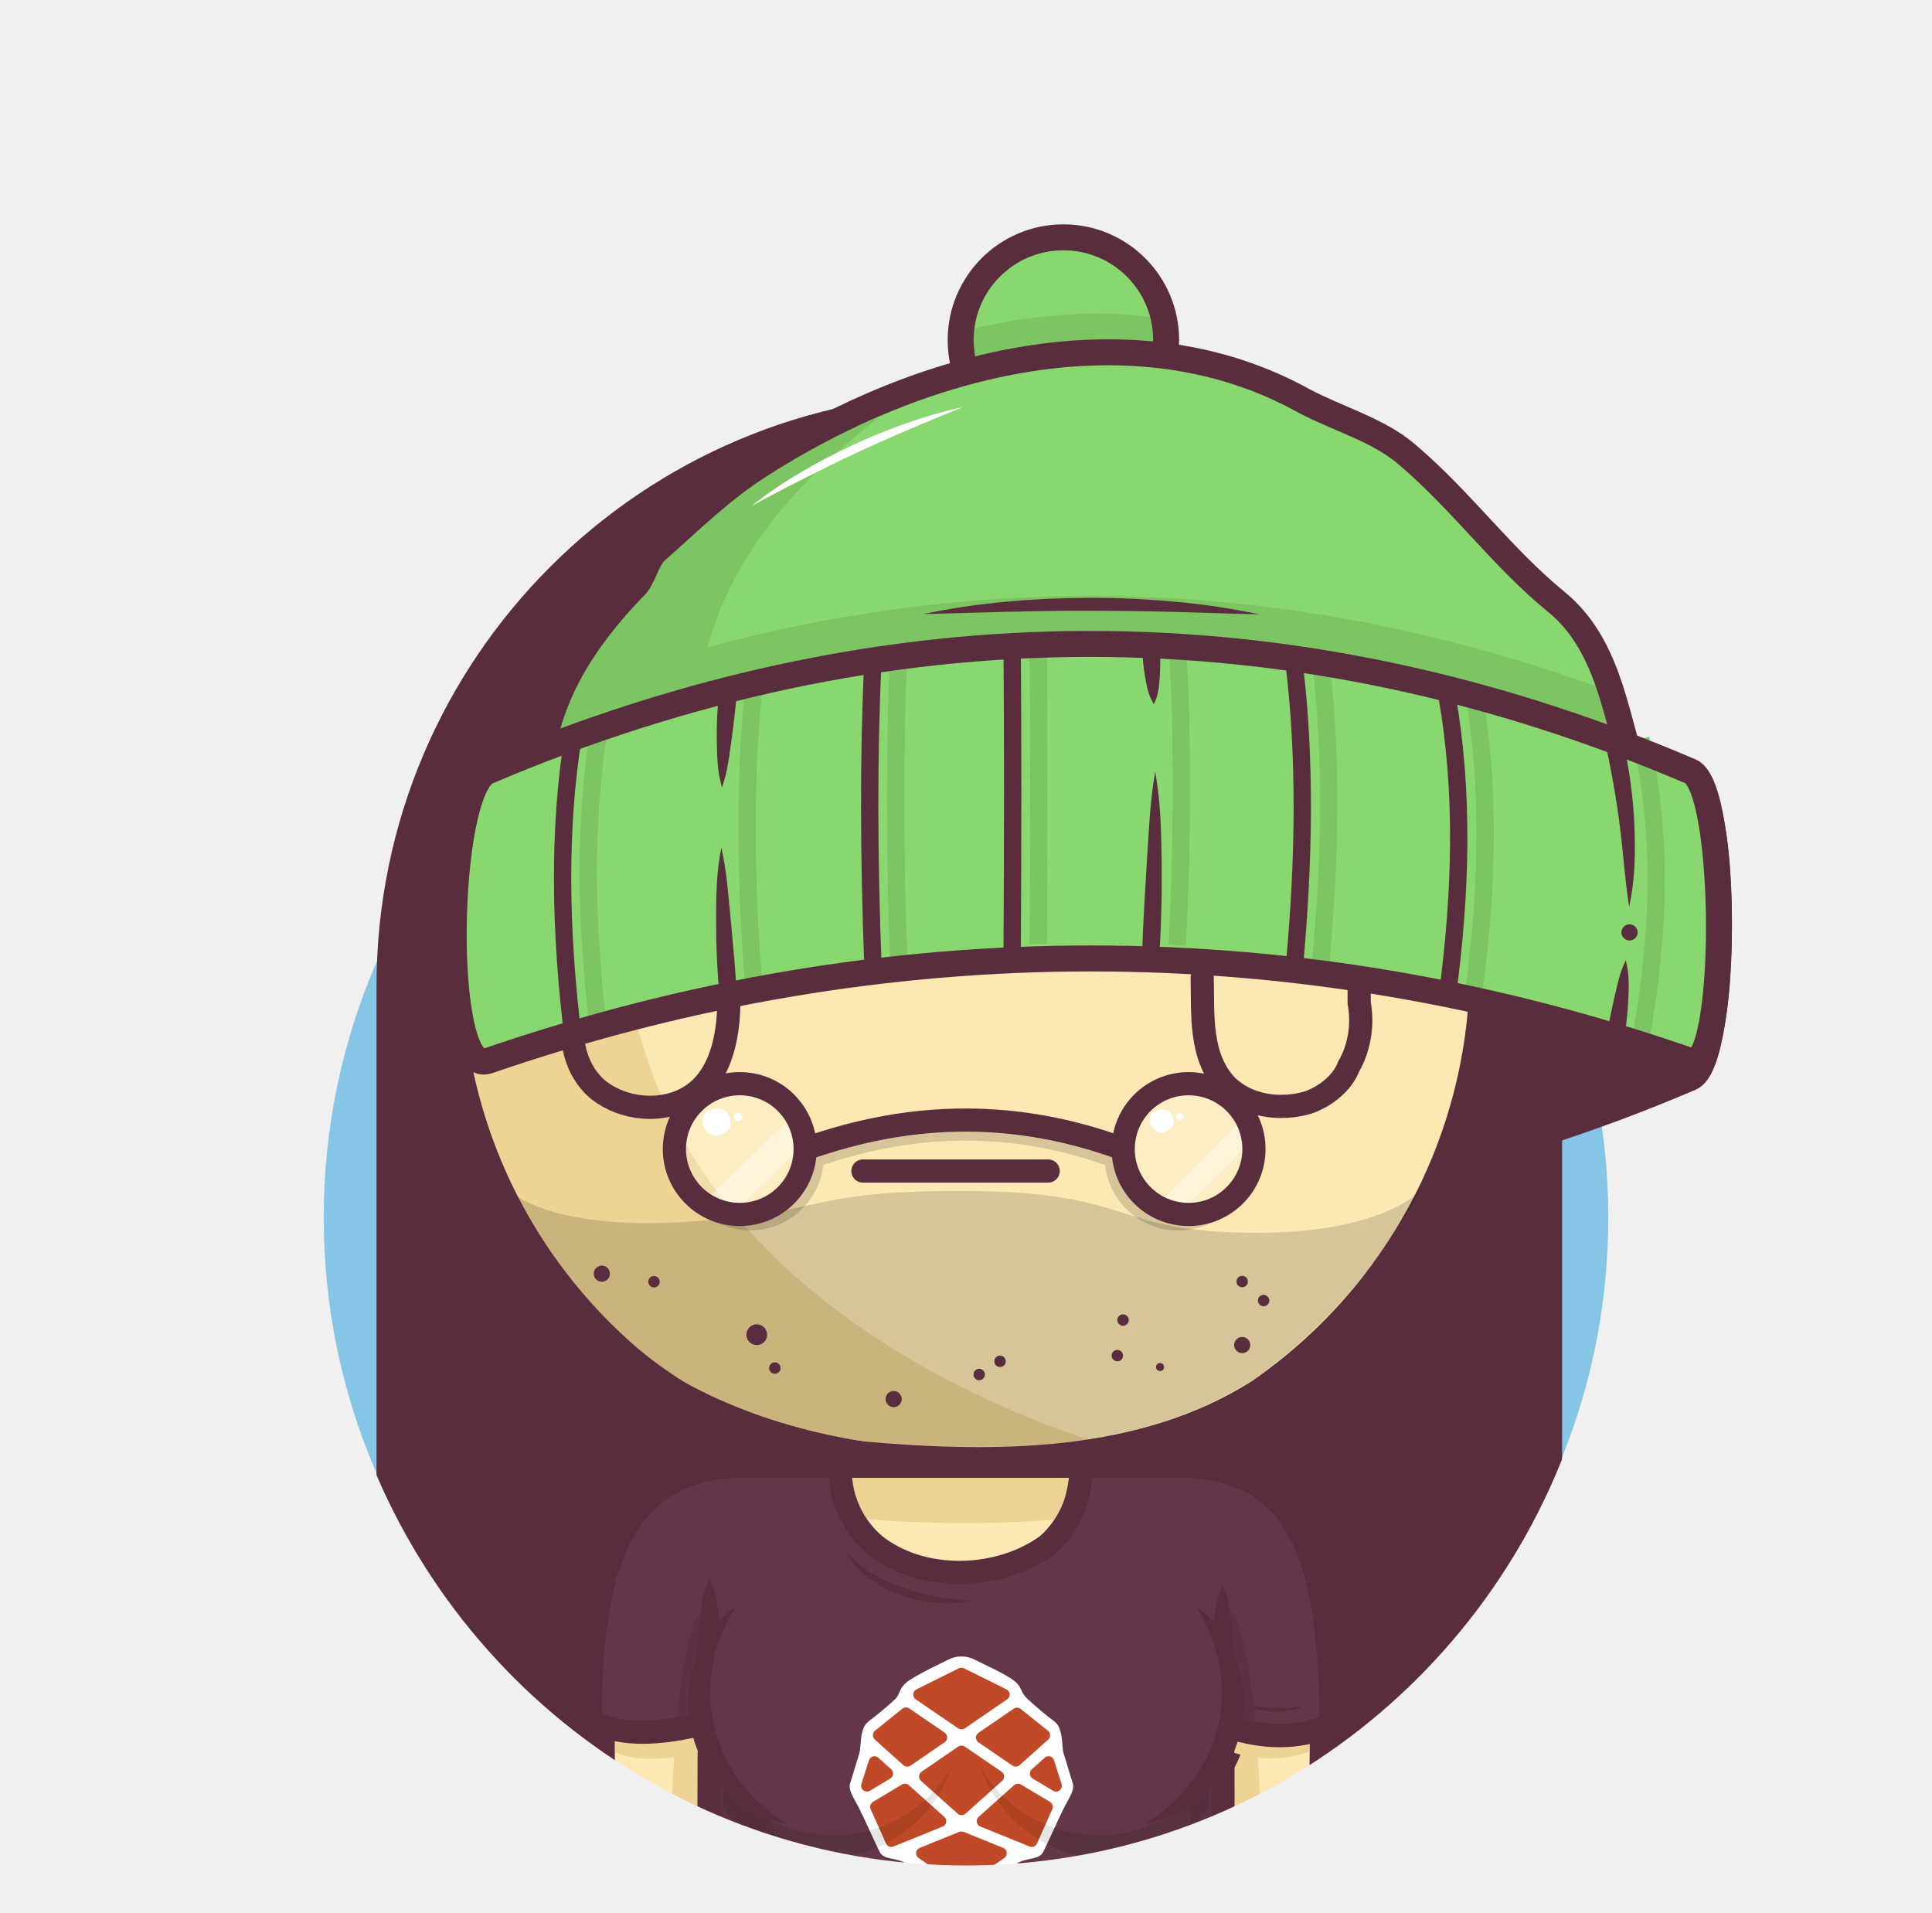
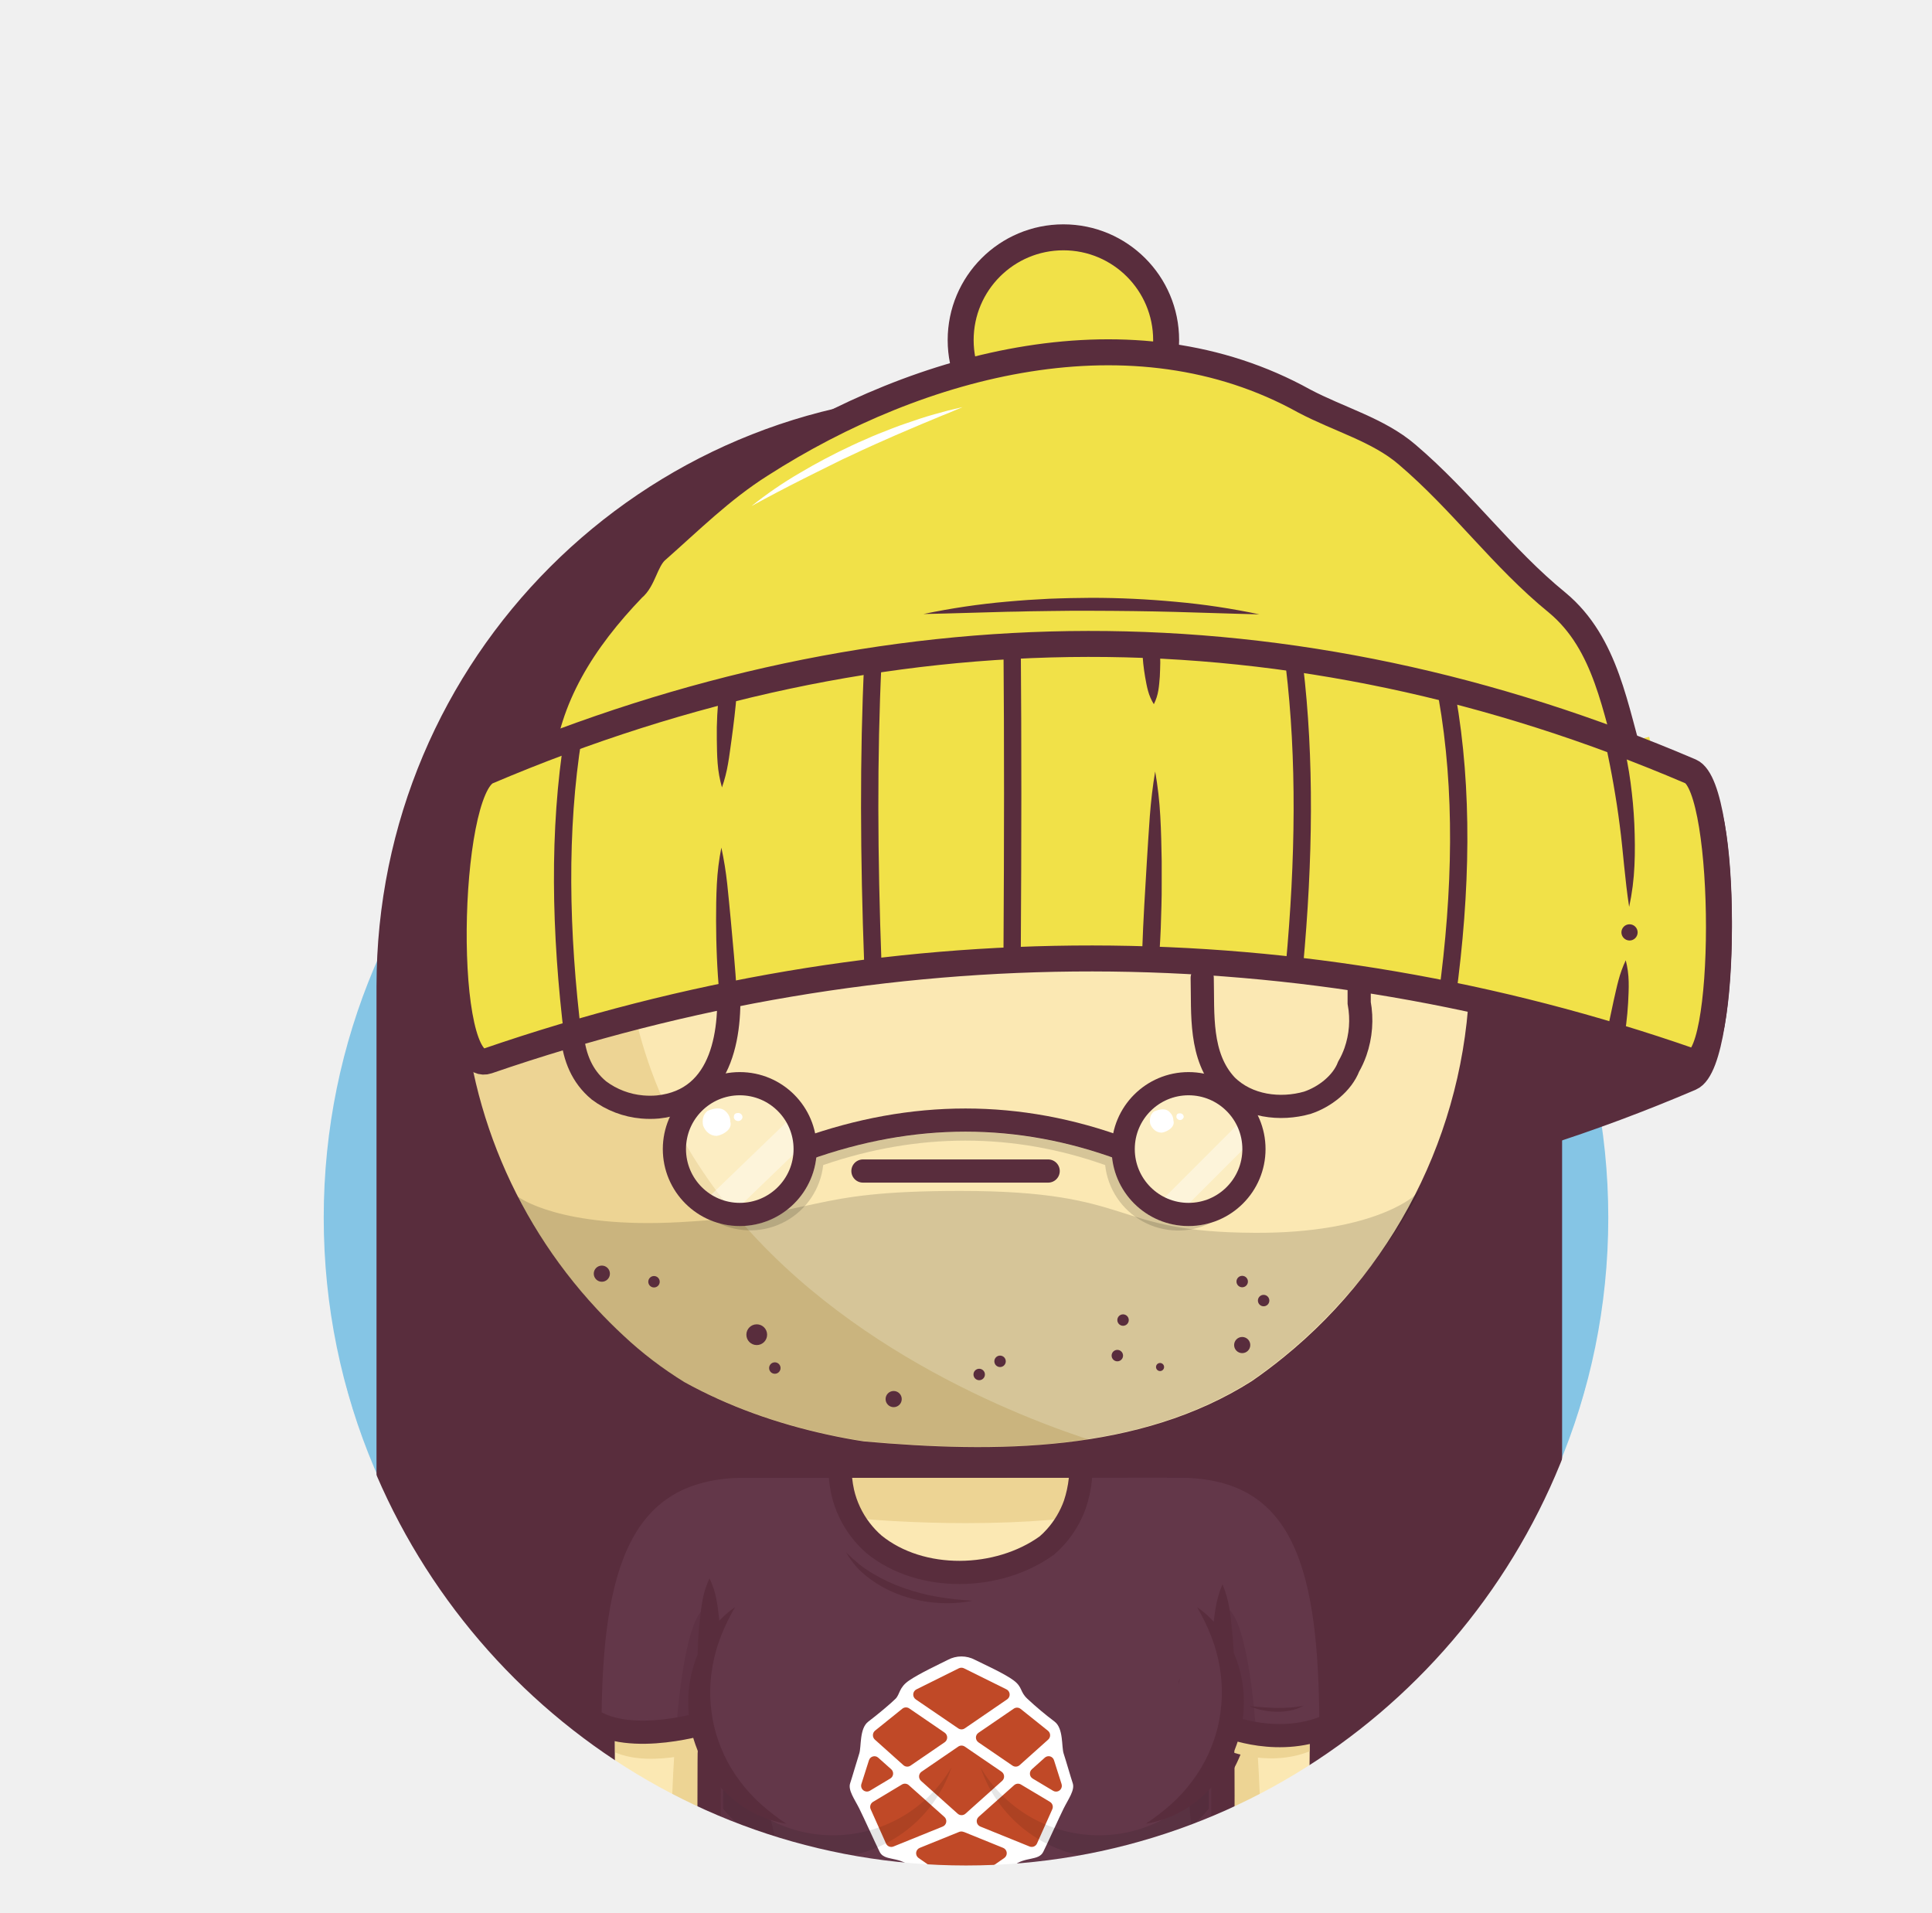
<svg xmlns="http://www.w3.org/2000/svg" viewBox="0 0 1000 990">
  <mask id="mask">
    <path d="M1000,0H0V718.31H179.2c38.38,142.38,167.45,247.1,320.8,247.1s282.42-104.72,320.8-247.1H1000Z" fill="white" />
  </mask>
  <g mask="url(#mask)">
    <circle cx="500" cy="630.16" r="332.442" fill="#85c5e5" />
    <g transform="scale(1.12)" style="transform-origin: center center;">
      <path d="M225.35,498c183.42,77.95,371.14,79.06,555.94,0,17.53-7.5,17.43-139.87,0-133.81-180.47,62.83-371.33,63.5-555.94,0C203.39,356.6,205.53,489.53,225.35,498Z" fill="#592d3d" stroke="#592d3d" stroke-miterlimit="10" stroke-width="12px" />
    </g>
    <path d="M501.71,209.52c-166.14,0-300.83,134.68-300.83,300.83V816.78c0,166.14,134.69,300.83,300.83,300.83S802.54,982.92,802.54,816.78V510.35C802.54,344.2,667.85,209.52,501.71,209.52Z" fill="#592d3d" stroke="#592d3d" stroke-miterlimit="10" stroke-width="12px" />
    <path d="M610,758.72c90.76,0,72,114.24,72.87,241.28H610Z" fill="#FBE8B3" />
    <path d="M632.74,831.87,610,870l11.38,130h31.76C653.91,819.73,632.74,831.87,632.74,831.87Z" fill="#EDD494" />
    <path d="M233.25,500c0-147.32,119.43-266.75,266.75-266.75S766.75,352.68,766.75,500A266.22,266.22,0,0,1,668.1,707.12q-8.21,6.68-16.94,12.69C591,758,515,758,446.39,751.89c-6.66-1-13.3-2.26-19.89-3.71-26.33-5.8-51.82-14.75-75.37-27.8Q342.4,715,334.2,708.76a199.59,199.59,0,0,1-15.8-13.38q-7.14-6.63-13.79-13.78A265.86,265.86,0,0,1,233.25,500Z" fill="#FBE8B3" />
    <path d="M269.61,634.48c.7,1.2,1.39,2.4,2.11,3.58.43.72.88,1.42,1.33,2.14.66,1.07,1.32,2.14,2,3.19.48.76,1,1.5,1.46,2.24.66,1,1.32,2,2,3,.51.76,1,1.52,1.56,2.28.66,1,1.32,1.92,2,2.88.54.77,1.1,1.53,1.65,2.3s1.34,1.85,2,2.77,1.15,1.53,1.73,2.29,1.37,1.8,2.07,2.7,1.19,1.51,1.79,2.26,1.41,1.76,2.12,2.63,1.23,1.49,1.85,2.23,1.44,1.72,2.17,2.57,1.27,1.47,1.91,2.2l2.22,2.5c.65.73,1.31,1.44,2,2.16.86.94,1.73,1.87,2.6,2.79l1.21,1.28c1.29,1.34,2.59,2.68,3.91,4l.26.27c1.29,1.28,2.6,2.55,3.91,3.81l1.58,1.5c.95.89,1.9,1.78,2.86,2.66l1.16,1.06c1,.94,2.09,1.86,3.14,2.78q4.9,4.27,10,8.19,8.19,6.24,16.93,11.62c23.55,13,49,22,75.37,27.8,6.59,1.45,13.23,2.7,19.89,3.71,42.1,3.75,87,5.18,129.28-3.08C508.45,729,185.59,612.74,388.8,257.48h0c-2.72,1.25-5.4,2.54-8.06,3.88l-.59.29c-1.22.61-2.44,1.24-3.65,1.88l-1,.53c-3.76,2-7.48,4.07-11.13,6.23l-.9.53c-1.16.69-2.31,1.39-3.46,2.1l-.87.54q-5.36,3.35-10.55,6.93l-1.08.75c-1.09.76-2.16,1.52-3.23,2.29l-.66.47q-3.27,2.39-6.46,4.84l-.62.48c-1,.78-2,1.58-3,2.39l-1.17.94c-1,.81-2,1.62-3,2.45l0,0c-2.11,1.75-4.19,3.55-6.24,5.37l-1.14,1-2.69,2.45L318,305q-4.28,4-8.37,8.17l-1.38,1.41c-.79.82-1.58,1.64-2.36,2.47-.46.49-.92,1-1.37,1.48q-2.06,2.2-4.06,4.46c-.45.51-.91,1-1.36,1.54-.71.81-1.41,1.63-2.11,2.45l-1.51,1.79c-.68.81-1.36,1.62-2,2.44-.54.66-1.08,1.33-1.61,2-1.07,1.33-2.12,2.66-3.16,4-.54.7-1.08,1.4-1.61,2.11s-1.2,1.59-1.79,2.4-1.07,1.45-1.59,2.18-1.13,1.55-1.68,2.33q-1.42,2-2.8,4.05c-.5.73-1,1.48-1.49,2.22s-1.1,1.66-1.64,2.5l-1.49,2.31-1.68,2.71c-.43.69-.86,1.38-1.28,2.07-.89,1.46-1.75,2.93-2.61,4.4l-1.22,2.16c-.54.95-1.08,1.91-1.61,2.87-.4.73-.8,1.46-1.19,2.19-.64,1.19-1.27,2.39-1.9,3.59l-1.2,2.34c-.64,1.28-1.28,2.55-1.91,3.84-.33.69-.67,1.39-1,2.09-.52,1.09-1,2.19-1.53,3.29-.31.66-.61,1.32-.91,2q-1.11,2.47-2.17,5c-.22.52-.43,1.05-.65,1.57-.53,1.27-1.05,2.54-1.56,3.82-.27.67-.53,1.34-.79,2-.5,1.26-1,2.53-1.45,3.8-.21.55-.42,1.1-.62,1.65q-.94,2.63-1.85,5.26l-.56,1.7q-.66,2-1.29,4l-.6,1.91c-.47,1.54-.93,3.08-1.37,4.63-.1.33-.2.66-.29,1q-.78,2.76-1.5,5.54c-.16.59-.3,1.19-.45,1.78-.35,1.39-.69,2.78-1,4.18l-.42,1.75c-.43,1.9-.85,3.8-1.24,5.71l-.15.77q-.51,2.55-1,5.1c-.11.61-.21,1.21-.32,1.82-.26,1.49-.51,3-.74,4.5-.08.51-.17,1-.24,1.52-.3,1.95-.57,3.91-.83,5.88l-.15,1.3c-.2,1.59-.38,3.19-.55,4.79-.06.6-.13,1.2-.19,1.81-.16,1.68-.31,3.37-.45,5.06,0,.35-.06.69-.08,1q-.22,3-.39,6.05c0,.53,0,1.07-.07,1.6q-.1,2.36-.18,4.71c0,.59,0,1.18,0,1.77,0,2.05-.08,4.11-.08,6.17,0,0,0,.07,0,.1,0,2.22,0,4.42.08,6.62,0,.76.06,1.52.08,2.28.05,1.47.1,2.94.17,4.41,0,.89.11,1.77.16,2.66.08,1.33.15,2.66.25,4,.07,1,.16,1.89.24,2.83.11,1.26.21,2.52.34,3.77.09,1,.21,1.94.31,2.91.14,1.21.27,2.43.42,3.64.12,1,.26,2,.39,2.95.16,1.18.32,2.37.5,3.55.15,1,.31,2,.47,3,.18,1.16.37,2.33.57,3.49.18,1,.36,2,.55,3,.21,1.15.43,2.3.65,3.44s.41,2,.62,3c.24,1.14.48,2.27.74,3.4s.44,2,.68,2.93c.26,1.13.54,2.25.82,3.36s.49,1.95.74,2.91c.3,1.12.6,2.23.91,3.34.26,1,.53,1.92.81,2.87.32,1.11.65,2.21,1,3.31s.58,1.89.88,2.84.7,2.19,1.06,3.28.62,1.87.94,2.8c.38,1.09.76,2.18,1.15,3.27.33.91.65,1.83,1,2.74l1.24,3.27c.35.89.69,1.79,1,2.68.44,1.09.89,2.19,1.34,3.28.36.86.71,1.73,1.08,2.59.47,1.12,1,2.22,1.45,3.33.37.82.73,1.65,1.1,2.47.52,1.16,1.07,2.3,1.6,3.44l1.08,2.3c.61,1.26,1.24,2.5,1.87,3.75.32.63.62,1.27.95,1.9q2.88,5.61,6,11.07C268.88,633.26,269.25,633.87,269.61,634.48Z" fill="#EDD494" />
    <path d="M233.25,500c0-147.32,119.43-266.75,266.75-266.75S766.75,352.68,766.75,500A266.22,266.22,0,0,1,668.1,707.12q-8.21,6.68-16.94,12.69C591,758,515,758,446.39,751.89c-6.66-1-13.3-2.26-19.89-3.71-26.33-5.8-51.82-14.75-75.37-27.8Q342.4,715,334.2,708.76a199.59,199.59,0,0,1-15.8-13.38q-7.14-6.63-13.79-13.78A265.86,265.86,0,0,1,233.25,500Z" fill="none" stroke="#592d3d" stroke-miterlimit="10" stroke-width="12px" />
    <path d="M386.12,758.72c-90.77,0-72,114.24-72.87,241.28h72.87Z" fill="#FBE8B3" />
    <path d="M367.23,831.87,390,870l-11.39,130H346.88C346.07,819.73,367.23,831.87,367.23,831.87Z" fill="#EDD494" />
    <path d="M619.47,1070H380.53a13.28,13.28,0,0,1-13.27-13.28V772a13.28,13.28,0,0,1,13.27-13.28H613.76c13.09,0,19,7.66,19,19.88v278.08A13.28,13.28,0,0,1,619.47,1070Z" fill="#FBE8B3" />
    <path d="M629.05,766.62a19.33,19.33,0,0,1-2.51-4,17.25,17.25,0,0,0-8.28-3.51,28.88,28.88,0,0,0-4.5-.34H380.53A13.28,13.28,0,0,0,367.26,772c29,10.42,83.29,16.24,132.74,16.24C563.06,788.24,604.38,778.89,629.05,766.62Z" fill="#EDD494" />
    <path d="M610,758.72c90.76,0,72,114.24,72.87,241.28H632.74" fill="none" stroke="#592d3d" stroke-linecap="square" stroke-miterlimit="10" stroke-width="12px" />
    <path d="M386.12,758.72c-90.77,0-72,114.24-72.87,241.28h50.07" fill="none" stroke="#592d3d" stroke-linecap="square" stroke-miterlimit="10" stroke-width="12px" />
    <path d="M380.53,758.82l233.23-.1" fill="none" stroke="#592d3d" stroke-miterlimit="10" stroke-width="12px" />
    <path d="M380.53,1070H497.15C388,1070,396.24,838.82,367.26,838.82v217.86A13.28,13.28,0,0,0,380.53,1070Z" fill="#EDD494" />
    <path d="M361.26,860.85c-.19-3.67-.11-7.34.05-11s.47-7.35.86-11c.2-1.84.4-3.67.65-5.51s.49-3.67.85-5.51a44.18,44.18,0,0,1,3.59-11,44.18,44.18,0,0,1,3.59,11c.36,1.84.62,3.67.85,5.51s.45,3.67.65,5.51c.38,3.67.68,7.34.85,11s.25,7.34.06,11Z" fill="#592d3d" />
    <path d="M632.74,870v8c.26,34,.26,69,0,102.75,0,2.87,0,5.72,0,8.53v67.41A13.28,13.28,0,0,1,619.47,1070H380.53a13.28,13.28,0,0,1-13.27-13.28V998.52c0-2.51,0-5.07,0-7.65-.25-34.87-.25-69.87,0-105.3V860.85" fill="none" stroke="#592d3d" stroke-miterlimit="10" stroke-width="12px" />
    <path d="M626.74,870c-.19-4.17-.1-8.35.06-12.53s.47-8.35.85-12.53c.2-2.09.41-4.18.65-6.27s.49-4.17.85-6.26a55.09,55.09,0,0,1,3.59-12.53,55.09,55.09,0,0,1,3.59,12.53c.36,2.09.62,4.18.85,6.26s.45,4.18.65,6.27c.38,4.18.69,8.35.85,12.53s.25,8.36.06,12.53Z" fill="#592d3d" />
    <path d="M502.07,878.86A69.31,69.31,0,1,1,371,847.39" fill="none" stroke="#592d3d" stroke-miterlimit="10" stroke-width="12px" />
    <path d="M371,847.39a69.68,69.68,0,0,1,15-19.67" fill="#FBE8B3" />
    <path d="M365.65,844.66a27,27,0,0,1,3.38-5.84,37.22,37.22,0,0,1,4.53-5c.84-.76,1.69-1.5,2.58-2.19a21.1,21.1,0,0,1,2.81-1.92,15,15,0,0,1,7-2,25,25,0,0,1-1.75,6.81c-.39,1-.83,1.88-1.29,2.77l-1.3,2.67c-.85,1.76-1.69,3.49-2.55,5.19a54.51,54.51,0,0,1-2.76,5Z" fill="#592d3d" />
    <path d="M489.33,838.82a69,69,0,0,1,12.74,40" fill="#FBE8B3" />
    <path d="M489.33,838.82a26.55,26.55,0,0,1,8.69,7.55,38.8,38.8,0,0,1,3.1,4.79c.93,1.67,1.77,3.39,2.55,5.15a55.12,55.12,0,0,1,3.46,11,48,48,0,0,1,.94,11.53h-12c-.19-3.25-.36-6.48-.7-9.73s-.77-6.48-1.4-9.74l-.5-2.44-.58-2.45c-.42-1.63-.87-3.26-1.29-4.93A104.17,104.17,0,0,1,489.33,838.82Z" fill="#592d3d" />
    <path d="M641.65,878.86a69.14,69.14,0,0,0-21.94-50.6" fill="#FBE8B3" />
    <path d="M635.65,878.86A107,107,0,0,0,634.39,866a81.92,81.92,0,0,0-3.12-12.67c-.34-1-.74-2.07-1.11-3.11s-.84-2.05-1.25-3.09-.94-2-1.38-3.05l-1.46-3c-2-4.1-4.17-8.19-6.36-12.75a35.76,35.76,0,0,1,12.22,8.61c.83.94,1.7,1.86,2.47,2.85s1.54,2,2.25,3,1.43,2.09,2.07,3.18,1.31,2.18,1.88,3.32A62.19,62.19,0,0,1,646,863.58a56.6,56.6,0,0,1,1.62,15.28Z" fill="#592d3d" />
    <path d="M503,878.86a69.31,69.31,0,1,0,138.61,0" fill="none" stroke="#592d3d" stroke-miterlimit="10" stroke-width="12px" />
    <path d="M515.77,838.82a69,69,0,0,0-12.73,40" fill="#FBE8B3" />
    <path d="M515.77,838.82a104.17,104.17,0,0,1-2.27,10.75c-.42,1.67-.87,3.3-1.29,4.93l-.57,2.45-.5,2.44c-.63,3.26-1.09,6.5-1.41,9.74s-.5,6.48-.69,9.73H497a47,47,0,0,1,.94-11.53,54.48,54.48,0,0,1,3.46-11c.77-1.76,1.61-3.48,2.54-5.15a40,40,0,0,1,3.1-4.79A26.66,26.66,0,0,1,515.77,838.82Z" fill="#592d3d" />
    <line x1="383.44" y1="837.55" x2="383.44" y2="758.72" fill="none" stroke="#592d3d" stroke-miterlimit="10" stroke-width="12px" />
    <line x1="616.46" y1="837.55" x2="616.46" y2="758.72" fill="none" stroke="#592d3d" stroke-miterlimit="10" stroke-width="12px" />
    <path d="M470.5,897.78h53.9v19.7c-17.74-6.05-35.71-5.9-53.9,0Z" fill="#633749" stroke="#592d3d" stroke-miterlimit="10" stroke-width="12px" />
    <path d="M638.1,878.86a69.06,69.06,0,0,0-18.63-47.28c-4.22-4.52-44.27,6.19-67.81,27.26-23.11,20.69-43.23,54.49-40.35,58.75A69.31,69.31,0,0,0,638.1,878.86Z" fill="#633749" stroke="#592d3d" stroke-miterlimit="10" stroke-width="12px" />
    <path d="M598.11,848.39c-6.12,3.67-12.15,7.18-18,11a154.79,154.79,0,0,0-16.53,12.18c-5.15,4.46-10.11,9.32-15,14.26s-9.69,10-14.75,15.07a100,100,0,0,1,11.18-18.17A106.06,106.06,0,0,1,559.72,867a84.36,84.36,0,0,1,18.14-11.73A83.45,83.45,0,0,1,598.11,848.39Z" fill="#ffffff" />
    <path d="M361.9,878.86a69.06,69.06,0,0,1,18.63-47.28c4.22-4.52,44.27,6.19,67.81,27.26,23.11,20.69,43.23,54.49,40.35,58.75A69.31,69.31,0,0,1,361.9,878.86Z" fill="#633749" stroke="#592d3d" stroke-miterlimit="10" stroke-width="12px" />
    <path d="M455.75,938.92a85.36,85.36,0,0,1-85.36-85.36,86.38,86.38,0,0,1,.44-8.71,69.31,69.31,0,0,0,96.31,93.29A85.67,85.67,0,0,1,455.75,938.92Z" fill="#5E3244" />
    <path d="M361.9,878.86a69.06,69.06,0,0,1,18.63-47.28c4.22-4.52,44.27,6.19,67.81,27.26,23.11,20.69,43.23,54.49,40.35,58.75A69.31,69.31,0,0,1,361.9,878.86Z" fill="none" stroke="#592d3d" stroke-miterlimit="10" stroke-width="12px" />
    <path d="M401.89,848.39a83.45,83.45,0,0,1,20.25,6.87A84.36,84.36,0,0,1,440.28,867a106.06,106.06,0,0,1,14.65,15.71,100,100,0,0,1,11.18,18.17c-5.06-5-9.84-10.13-14.75-15.07s-9.84-9.8-15-14.26a154.79,154.79,0,0,0-16.53-12.18C414,855.57,408,852.06,401.89,848.39Z" fill="#ffffff" />
    <path d="M677.8,906.35c.21-37.11-1.21-70.07-7.73-95.39C660,785.6,641.89,770.48,610,770.48L632.79,905S655.31,915.24,677.8,906.35Z" fill="#EDD494" />
    <path d="M686.41,895.79a20.31,20.31,0,0,1-3.7,2.43" fill="none" stroke="#592d3d" stroke-linecap="square" stroke-miterlimit="10" stroke-width="12px" />
    <path d="M326.11,809.88c-6.83,25.57-8,59.13-7.74,97,19.9,8.54,50.42-2.15,50.42-2.15l17.33-132.24C355.25,772.46,336.85,786.36,326.11,809.88Z" fill="#EDD494" />
    <path d="M613.76,758.72H559.55v.1a62.78,62.78,0,0,1-1.44,13.39,60.92,60.92,0,0,1-1.74,6.33,50.88,50.88,0,0,1-10,16.83,48.2,48.2,0,0,1-4.5,4.43c-25.17,18.2-65.17,19.2-89.48-.58a51.79,51.79,0,0,1-7.11-7.6,50.84,50.84,0,0,1-9.1-19.41,62.41,62.41,0,0,1-1.07-6.59,61,61,0,0,1-.37-6.8v-.1H380.53A13.28,13.28,0,0,0,367.26,772v284.68A13.28,13.28,0,0,0,380.53,1070H619.47a13.28,13.28,0,0,0,13.27-13.28V778.6C632.74,766.38,626.85,758.72,613.76,758.72Z" fill="#633749" />
    <path d="M610,758.72c63.54,0,73.4,56,73.9,133.17-18.6,11.62-48.91,1.31-48.91,1.31Z" fill="#633749" />
    <path d="M632.74,831.87,610,870l11.38,130h11.61V894.35l17.28,2.89C644.6,825.07,632.74,831.87,632.74,831.87Z" fill="#5E3244" />
    <path d="M386.12,758.72c-61.78,0-75.83,53.8-76.85,127.66,19,19.86,58,4.58,58,4.58Z" fill="#633749" />
    <path d="M367.23,831.87V891l-17.31,4.31C355.59,825.19,367.23,831.87,367.23,831.87Z" fill="#5E3244" />
    <path d="M610,758.72c67.41,0,78.45,56.29,78.9,133.78-26.2,12.43-53.91.7-53.91.7" fill="none" stroke="#592d3d" stroke-linecap="square" stroke-miterlimit="10" stroke-width="12px" />
    <path d="M386.12,758.72c-66.79,0-80.08,54.7-80.76,130.72C326,904.22,367.22,891,367.22,891" fill="none" stroke="#592d3d" stroke-linecap="square" stroke-miterlimit="10" stroke-width="12px" />
    <path d="M380.53,1070H497.15C388,1070,396.24,838.82,367.26,838.82v217.86A13.28,13.28,0,0,0,380.53,1070Z" fill="#5E3244" />
    <path d="M361.26,860.85c-.19-3.67-.11-7.34.05-11s.47-7.35.86-11c.2-1.84.4-3.67.65-5.51s.49-3.67.85-5.51a44.18,44.18,0,0,1,3.59-11,43.74,43.74,0,0,1,3.58,11c.37,1.84.63,3.67.86,5.51s.45,3.67.65,5.51c.38,3.67.68,7.34.85,11s.25,7.34.06,11Z" fill="#592d3d" />
    <path d="M632.74,870v8c.26,34,.26,69,0,102.75,0,2.87,0,5.72,0,8.53v67.41A13.28,13.28,0,0,1,619.47,1070H380.53a13.28,13.28,0,0,1-13.27-13.28V998.52c0-2.51,0-5.07,0-7.65-.25-34.87-.25-69.87,0-105.3V860.85" fill="none" stroke="#592d3d" stroke-miterlimit="10" stroke-width="12px" />
    <path d="M626.74,870c-.19-4.17-.1-8.35.06-12.53s.47-8.35.85-12.53c.2-2.09.41-4.18.65-6.27s.49-4.17.86-6.26a54.55,54.55,0,0,1,3.58-12.53,55.09,55.09,0,0,1,3.59,12.53c.36,2.09.62,4.18.85,6.26s.45,4.18.65,6.27c.38,4.18.69,8.35.85,12.53s.25,8.36.06,12.53Z" fill="#592d3d" />
    <path d="M380.53,758.82l233.23-.1" fill="none" stroke="#592d3d" stroke-miterlimit="10" stroke-width="12px" />
    <path d="M559.55,758.82a62.78,62.78,0,0,1-1.44,13.39,60.92,60.92,0,0,1-1.74,6.33,50.88,50.88,0,0,1-10,16.83,48.2,48.2,0,0,1-4.5,4.43c-25.17,18.2-65.17,19.2-89.48-.58a51.79,51.79,0,0,1-7.11-7.6,50.84,50.84,0,0,1-9.1-19.41,62.41,62.41,0,0,1-1.07-6.59,61,61,0,0,1-.37-6.8" fill="none" stroke="#592d3d" stroke-miterlimit="10" stroke-width="12px" />
    <path d="M503.4,828.39a66.61,66.61,0,0,1-18.39,1.1,69.79,69.79,0,0,1-18.2-3.76,61.46,61.46,0,0,1-16.5-8.64l-1.86-1.41c-.61-.48-1.2-1-1.79-1.52a32.24,32.24,0,0,1-3.33-3.28,43.83,43.83,0,0,1-5.38-7.51,87.37,87.37,0,0,0,6.74,6.09c.58.48,1.17.95,1.75,1.4s1.23.82,1.84,1.24,1.22.84,1.85,1.23l1.91,1.16a88.05,88.05,0,0,0,16.1,7.46,106.26,106.26,0,0,0,17.25,4.45A173.7,173.7,0,0,0,503.4,828.39Z" fill="#592d3d" />
    <path d="M307.83,892.5a24.54,24.54,0,0,0,3.68,2.77" fill="none" stroke="#592d3d" stroke-linecap="square" stroke-miterlimit="10" stroke-width="12px" />
    <path d="M674.7,882.69a19.88,19.88,0,0,1-6.76,2.52,34.83,34.83,0,0,1-7.2.65,40.16,40.16,0,0,1-7.18-.79c-1.18-.21-2.33-.56-3.49-.87s-2.27-.77-3.37-1.24c1.21,0,2.38.18,3.56.28l3.52.29c1.17,0,2.33.2,3.5.21s2.32.11,3.48.12q3.5.06,7-.19A49.31,49.31,0,0,0,674.7,882.69Z" fill="#592d3d" />
    <rect x="441.15" y="860.49" width="112" height="112" fill="none" />
    <rect x="433.91" y="856" width="132.18" height="132.18" fill="none" />
    <path d="M490.59,859c-4.7,2.37-14.62,7-20,10.65s-4.7,7.1-7.05,9.47-9.4,8.28-14.1,11.83-3.53,13-4.7,16.56-3.53,11.83-4.71,15.38,2.35,8.28,4.71,13,8.22,17.74,10.57,22.48,9.41,2.36,15.28,7.09a206.67,206.67,0,0,0,20,14.2c5.87,3.55,8.23,3.55,14.1,0a205.35,205.35,0,0,0,20-14.2c5.88-4.73,12.93-2.36,15.29-7.09s8.22-17.75,10.57-22.48,5.88-9.47,4.71-13-3.53-11.83-4.71-15.38,0-13-4.7-16.56a174,174,0,0,1-14.1-11.83c-4-3.77-2.35-5.92-7.06-9.47s-15.28-8.28-20-10.65A14.93,14.93,0,0,0,490.59,859Z" fill-rule="evenodd" fill="#ffffff" />
    <path d="M474,879.46l22,15a3.14,3.14,0,0,0,1.68.52,3,3,0,0,0,1.67-.52l22-15.07a3,3,0,0,0-.41-5.13l-22-10.9a3.05,3.05,0,0,0-2.64,0l-21.94,10.9a3,3,0,0,0-.36,5.18Zm31.14,19.73a3,3,0,0,0,1.3,2.49l17.64,12.06a3,3,0,0,0,3.66-.24l14.79-13.23a3,3,0,0,0-.13-4.6l-14.12-11.29a3,3,0,0,0-3.55-.14l-18.29,12.51A3,3,0,0,0,505.13,899.19Zm-43.87,16.4a3,3,0,0,1,1,2.54,3,3,0,0,1-1.49,2.29l-10.53,6.31a3,3,0,0,1-3.39-.23,3,3,0,0,1-1-3.27l3.9-12.25a3,3,0,0,1,2.05-2,2.92,2.92,0,0,1,2.78.66Zm57.13,1.28-19.05-13a3,3,0,0,0-3.34,0l-19,13a3,3,0,0,0-1.3,2.29,3.13,3.13,0,0,0,1,2.46l19,17a2.94,2.94,0,0,0,2,.75,3,3,0,0,0,2-.75l19-17a3,3,0,0,0,1-2.46A3,3,0,0,0,518.39,916.87ZM467.6,913.5l-14.78-13.23a3.07,3.07,0,0,1-1-2.37,3,3,0,0,1,1.12-2.28l14.12-11.36a3,3,0,0,1,3.57-.13l18.27,12.5a3.05,3.05,0,0,1,1.36,2.53,3,3,0,0,1-1.36,2.52l-17.62,12.06A3,3,0,0,1,467.6,913.5Zm75.88,19-15.05-9a3,3,0,0,0-3.51.34l-18.39,16.41a3,3,0,0,0,.87,5l25.51,10.34a3,3,0,0,0,3.85-1.57l7.9-17.71A3,3,0,0,0,543.48,932.51ZM545.57,911l3.89,12.25h0a3,3,0,0,1-2.86,3.93,2.91,2.91,0,0,1-1.52-.43l-10.55-6.31a2.93,2.93,0,0,1-1.44-2.29,3,3,0,0,1,1-2.54l6.69-6a3,3,0,0,1,2.77-.66A3,3,0,0,1,545.57,911Zm-55.8,32a3,3,0,0,0-1-2.76l-18.39-16.41a3,3,0,0,0-3.51-.34l-15,9a3.05,3.05,0,0,0-1.2,3.84l7.92,17.71a3,3,0,0,0,3.84,1.56l25.5-10.33A3,3,0,0,0,489.77,943Zm9,5,20.46,8.29a3,3,0,0,1,.54,5.27l-20.48,14.22a2.94,2.94,0,0,1-1.67.54,3,3,0,0,1-1.67-.54l-20.46-14.22a3,3,0,0,1,.58-5.27l20.46-8.29A3.09,3.09,0,0,1,498.79,948.06Z" fill="#c04927" fill-rule="evenodd" />
    <path d="M426.88,961.63a69.32,69.32,0,0,0,65.62-47,71,71,0,0,1-118.19,6.64L374.26,936C387,951.63,405.15,961.63,426.88,961.63Z" opacity="0.1" />
    <path d="M573.12,961.63a69.32,69.32,0,0,1-65.62-47,71,71,0,0,0,118.19,6.64l0,14.72C613,951.63,594.85,961.63,573.12,961.63Z" opacity="0.1" />
    <path d="M407,943.81A69.33,69.33,0,0,1,380.42,831.7" fill="#633749" />
    <path d="M407,943.81a57.14,57.14,0,0,1-31.21-16l-1.62-1.6c-.53-.54-1-1.13-1.53-1.69s-1-1.15-1.48-1.73a22,22,0,0,1-1.43-1.79c-.9-1.23-1.81-2.46-2.68-3.72l-2.37-3.93a69,69,0,0,1-6.71-17.13,70.52,70.52,0,0,1-1.69-18.3,64.09,64.09,0,0,1,3.4-17.93c.26-.71.49-1.43.76-2.14l.88-2.1c.55-1.4,1.26-2.74,1.91-4.09a60.79,60.79,0,0,1,4.74-7.63c.85-1.21,1.82-2.35,2.75-3.49s1.94-2.23,3-3.23a47.65,47.65,0,0,1,6.73-5.59c-5.79,10-9.9,20.19-11.66,30.67A78.09,78.09,0,0,0,367.61,878a84.63,84.63,0,0,0,2,15.41,80.81,80.81,0,0,0,5.12,14.65,76.2,76.2,0,0,0,8.08,13.47,79,79,0,0,0,10.81,11.95A115,115,0,0,0,407,943.81Z" fill="#592d3d" />
    <path d="M593.05,943.81A69.33,69.33,0,0,0,619.58,831.7" fill="#633749" />
    <path d="M593.05,943.81a115,115,0,0,0,13.35-10.29,79,79,0,0,0,10.81-11.95,76.2,76.2,0,0,0,8.08-13.47,80.81,80.81,0,0,0,5.12-14.65,84.63,84.63,0,0,0,2-15.41,78.09,78.09,0,0,0-1.15-15.67c-1.76-10.48-5.87-20.64-11.66-30.67a47.65,47.65,0,0,1,6.73,5.59c1.08,1,2,2.14,3,3.23s1.9,2.28,2.75,3.49a60.79,60.79,0,0,1,4.74,7.63c.65,1.35,1.36,2.69,1.91,4.09l.88,2.1c.27.71.5,1.43.76,2.14a64.09,64.09,0,0,1,3.4,17.93,70.52,70.52,0,0,1-1.69,18.3,69,69,0,0,1-6.71,17.13L633,917.26c-.87,1.26-1.78,2.49-2.68,3.72a22,22,0,0,1-1.43,1.79c-.49.58-1,1.16-1.48,1.73s-1,1.15-1.53,1.69l-1.62,1.6A57.14,57.14,0,0,1,593.05,943.81Z" fill="#592d3d" />
    <path d="M664.05,702.32c28.31-23,54.41-54.72,70.68-86.1-.06-.1-3.49,3.38-3.55,3.28S710.11,638.28,649.66,638c-76.3-.31-60.54-21.68-152.51-21.68-81.42,0-68.49,11.89-145.15,16.15-62.09,3.45-83.62-13-83.62-13l-.2.33a261.18,261.18,0,0,0,40.56,57.53c4.32,4.65,8.86,9.18,13.48,13.48a193.3,193.3,0,0,0,15.35,13c5.18,3.95,10.67,7.72,16.33,11.21,21.71,12,46.48,21.14,73.63,27.13,6.49,1.43,13,2.64,19.31,3.6,65.81,5.85,141.08,6.7,200.74-31.12C653.21,710.78,658.75,706.63,664.05,702.32Z" opacity="0.15" />
    <circle cx="311.51" cy="659.14" r="4.18" fill="#592d3d" />
    <circle cx="338.51" cy="663.32" r="2.96" fill="#592d3d" />
    <circle cx="401.05" cy="707.98" r="2.96" fill="#592d3d" />
    <circle cx="506.83" cy="711.31" r="2.96" fill="#592d3d" />
    <circle cx="517.63" cy="704.5" r="2.96" fill="#592d3d" />
    <circle cx="578.33" cy="701.54" r="2.96" fill="#592d3d" />
    <circle cx="581.29" cy="683.15" r="2.96" fill="#592d3d" />
    <circle cx="391.69" cy="690.72" r="5.37" fill="#592d3d" />
    <circle cx="600.44" cy="707.45" r="2.09" fill="#592d3d" />
    <circle cx="642.96" cy="696.08" r="4.18" fill="#592d3d" />
    <circle cx="462.56" cy="724.04" r="4.18" fill="#592d3d" />
    <circle cx="642.96" cy="663.22" r="2.96" fill="#592d3d" />
    <circle cx="654.05" cy="673.06" r="2.96" fill="#592d3d" />
    <path d="M703.51,506.11V519a49.59,49.59,0,0,1-1.94,25.32,45.67,45.67,0,0,1-3.51,7.65c-3.35,8.71-12.35,15.71-21.35,18.71-14,4-31,2-42-9-14-15-12-37-12.45-55.62" fill="none" stroke="#592d3d" stroke-linecap="round" stroke-miterlimit="10" stroke-width="12px" />
    <path d="M376.69,505.7c2.34,26.61-1.66,63.61-36.13,67.17a45.89,45.89,0,0,1-8.12,0A43.6,43.6,0,0,1,310,564.31c-18-15-14-39-13.95-58.62" fill="none" stroke="#592d3d" stroke-linecap="round" stroke-miterlimit="10" stroke-width="12px" />
    <line x1="446.66" y1="606.02" x2="542.53" y2="606.02" fill="none" stroke="#592d3d" stroke-linecap="round" stroke-miterlimit="10" stroke-width="12px" />
    <path d="M559.29,397.34c-12.87,24-60,37.44-63.83,31.42-4.3-6.73,37.84-55.32,13.9-106.14" fill="#EDD494" />
    <path d="M746.9,365.72c-43.51-90.29-140.27-142-244.74-142-131.19,0-253.5,95-275.32,223.74,0,0,202.41,15.32,275.25-67.4C511.7,384.77,658.18,457.67,746.9,365.72Z" fill="#592d3d" />
    <path d="M502.16,233.15a361.93,361.93,0,0,0-51.86,7.33l-12.68,3.05c-4.2,1.13-8.36,2.37-12.54,3.55l-12.39,4c-4.09,1.46-8.13,3-12.2,4.54a339.08,339.08,0,0,0-46.87,22.71,388.52,388.52,0,0,0-43.25,29.58,233,233,0,0,1,40.79-33.56,258.22,258.22,0,0,1,47.14-24.31c4.17-1.5,8.32-3.06,12.5-4.51,4.24-1.29,8.44-2.7,12.7-3.9s8.58-2.19,12.89-3.21,8.68-1.76,13-2.53A224.82,224.82,0,0,1,502.16,233.15Z" fill="#592d3d" />
    <path d="M537.23,398.81C526.9,418.12,489.07,428.88,486,424c-3.45-5.4,30.38-44.42,11.16-85.22" fill="#592d3d" />
    <path d="M240.15,454.33s185.57,8.28,259.86-72c-5,19.52-15.75,34.09-13.79,37.16,2.89,4.53,38-5.42,48.16-23.35,45.56,19,131.48,41.33,206.15-16.09" fill="none" stroke="#592d3d" stroke-miterlimit="10" stroke-width="12px" />
    <path d="M407.29,474.84H286.65c-5.56,0-11.12-.08-16.68,0h-.24c-5.23,0-10.24,4.6-10,10a10.17,10.17,0,0,0,10,10H390.37c5.55,0,11.12.08,16.68,0h.24c5.23,0,10.24-4.6,10-10a10.18,10.18,0,0,0-10-10Z" fill="#592d3d" />
    <path d="M726.32,474.84H605.68c-5.56,0-11.12-.08-16.68,0h-.24c-5.23,0-10.24,4.6-10,10a10.17,10.17,0,0,0,10,10H709.4c5.56,0,11.12.08,16.68,0h.24c5.23,0,10.24-4.6,10-10a10.18,10.18,0,0,0-10-10Z" fill="#592d3d" />
    <g transform="scale(1.12)" style="transform-origin: center center;">
-       <circle cx="491.44" cy="157.14" r="47.48" fill="#89D86F" />
-       <path d="M491.44,204.62a47.47,47.47,0,0,0,46.46-57.31c-30.78-4.77-62.7-2-93.77,6-.1,1.26-.17,2.53-.17,3.82A47.48,47.48,0,0,0,491.44,204.62Z" fill="#7DC462" />
+       <circle cx="491.44" cy="157.14" r="47.48" fill="#f1e148" />
+       <path d="M491.44,204.62a47.47,47.47,0,0,0,46.46-57.31c-30.78-4.77-62.7-2-93.77,6-.1,1.26-.17,2.53-.17,3.82A47.48,47.48,0,0,0,491.44,204.62Z" fill="#f1e148" />
      <circle cx="491.44" cy="157.14" r="47.48" fill="none" stroke="#592d3d" stroke-miterlimit="10" stroke-width="12px" />
-       <path d="M240.26,423.13a254.67,254.67,0,0,1,6.54-57.5q1.29-5.55,2.81-11c2.9-32.3,20-58.94,42.86-82.73,4.76-3.81,5.71-12.37,10.47-17.13,16.18-14.27,30.45-28.55,48.53-40,74.22-47.58,172.23-73.27,251.21-29.5,16.17,8.56,34.25,13.32,47.57,24.74,25.7,21.88,43.77,47.58,69.47,68.51,22.83,19,26.64,49.48,34.74,76.07q1.53,5.44,2.81,11a254.67,254.67,0,0,1,6.54,57.5Z" fill="#89D86F" />
-       <path d="M246.8,365.63a254.67,254.67,0,0,0-6.54,57.5h83C321.7,342.47,301,275.11,406,193,330.68,221.59,262.05,284.38,246.8,365.63Z" fill="#7DC462" />
-       <path d="M258.18,321.12a109.41,109.41,0,0,0-8.57,33.51q-1.52,5.44-2.81,11a254.67,254.67,0,0,0-6.54,57.5H440.31a827.17,827.17,0,0,1,127.59,0H763.81a254.67,254.67,0,0,0-6.54-57.5q-1.29-5.55-2.81-11c-3.46-11.37-6.15-23.44-9.86-35C582.71,259.73,419,261,258.18,321.12Z" fill="#7DC462" />
+       <path d="M240.26,423.13a254.67,254.67,0,0,1,6.54-57.5q1.29-5.55,2.81-11c2.9-32.3,20-58.94,42.86-82.73,4.76-3.81,5.71-12.37,10.47-17.13,16.18-14.27,30.45-28.55,48.53-40,74.22-47.58,172.23-73.27,251.21-29.5,16.17,8.56,34.25,13.32,47.57,24.74,25.7,21.88,43.77,47.58,69.47,68.51,22.83,19,26.64,49.48,34.74,76.07q1.53,5.44,2.81,11a254.67,254.67,0,0,1,6.54,57.5Z" fill="#f1e148" />
+       <path d="M246.8,365.63a254.67,254.67,0,0,0-6.54,57.5h83C321.7,342.47,301,275.11,406,193,330.68,221.59,262.05,284.38,246.8,365.63Z" fill="#f1e148" />
+       <path d="M258.18,321.12a109.41,109.41,0,0,0-8.57,33.51q-1.52,5.44-2.81,11a254.67,254.67,0,0,0-6.54,57.5H440.31a827.17,827.17,0,0,1,127.59,0H763.81a254.67,254.67,0,0,0-6.54-57.5q-1.29-5.55-2.81-11c-3.46-11.37-6.15-23.44-9.86-35C582.71,259.73,419,261,258.18,321.12Z" fill="#f1e148" />
      <path d="M240.26,423.13a254.67,254.67,0,0,1,6.54-57.5q1.29-5.55,2.81-11c2.9-32.3,20-58.94,42.86-82.73,4.76-3.81,5.71-12.37,10.47-17.13,16.18-14.27,30.45-28.55,48.53-40,74.22-47.58,172.23-73.27,251.21-29.5,16.17,8.56,34.25,13.32,47.57,24.74,25.7,21.88,43.77,47.58,69.47,68.51,22.83,19,26.64,49.48,34.74,76.07q1.53,5.44,2.81,11a254.67,254.67,0,0,1,6.54,57.5Z" fill="none" stroke="#592d3d" stroke-miterlimit="10" stroke-width="12px" />
-       <path d="M225.35,356.43c183.42-78,371.14-79.06,555.94,0,17.53,7.5,17.43,139.87,0,133.81-180.47-62.83-371.33-63.5-555.94,0C203.39,497.79,205.53,364.86,225.35,356.43Z" fill="#89D86F" />
+       <path d="M225.35,356.43c183.42-78,371.14-79.06,555.94,0,17.53,7.5,17.43,139.87,0,133.81-180.47-62.83-371.33-63.5-555.94,0C203.39,497.79,205.53,364.86,225.35,356.43Z" fill="#f1e148" />
      <path d="M751.33,443.71a43.58,43.58,0,0,1,1.35,9.9c.09,3.27-.11,6.52-.26,9.78l-.36,4.87c-.16,1.62-.32,3.24-.52,4.85-.4,3.23-.89,6.44-1.59,9.61l-7.87-1.41c.44-3.17,1-6.31,1.64-9.45l1-4.71,1-4.7c.74-3.13,1.37-6.27,2.22-9.4A53.94,53.94,0,0,1,751.33,443.71Z" fill="#592d3d" />
      <path d="M749.91,342.47a175.32,175.32,0,0,1,3.63,19c.43,3.19.78,6.39,1.09,9.59s.49,6.42.66,9.63c.26,6.42.37,12.84.06,19.25a114.35,114.35,0,0,1-2.45,19.11c-1-6.39-1.67-12.7-2.32-19s-1.21-12.55-2.05-18.78c-.39-3.12-.83-6.22-1.3-9.32s-1-6.19-1.52-9.27c-1.07-6.17-2.3-12.29-3.59-18.41Z" fill="#592d3d" />
      <path d="M668.78,322c7.56,42.87,6.71,89.49,0,138.73" fill="none" stroke="#592d3d" stroke-miterlimit="10" stroke-width="8px" />
      <path d="M598.19,307.61c5.15,42.9,4.57,89.55,0,138.83" fill="none" stroke="#592d3d" stroke-miterlimit="10" stroke-width="8px" />
      <path d="M533.85,356.47a172.75,172.75,0,0,1,2.37,20.68c.4,6.9.52,13.8.65,20.71l0,10.36c0,3.45,0,6.9-.12,10.35-.15,6.9-.4,13.8-.87,20.69l-8-.4c.22-6.87.57-13.73.94-20.59l1.21-20.57c.46-6.86.82-13.73,1.35-20.6S532.69,363.36,533.85,356.47Z" fill="#592d3d" />
      <path d="M535.93,299.88a58.54,58.54,0,0,1,.28,6.35c0,1.06-.05,2.12-.08,3.18L536,312.6c-.17,2.12-.32,4.25-.68,6.38a22.42,22.42,0,0,1-2.08,6.41,23.29,23.29,0,0,1-2.7-6.21c-.57-2.08-.93-4.16-1.31-6.25l-.49-3.12c-.13-1.05-.28-2.09-.39-3.13a55,55,0,0,1-.35-6.29Z" fill="#592d3d" />
      <path d="M467.76,299.65c.35,43,.31,89.67,0,139" fill="none" stroke="#592d3d" stroke-miterlimit="10" stroke-width="8px" />
      <path d="M403.38,306.18c-2.06,43-1.83,89.73,0,139.11" fill="none" stroke="#592d3d" stroke-miterlimit="10" stroke-width="8px" />
      <path d="M333.37,391.65a161.31,161.31,0,0,1,2.71,16.78c.63,5.59,1.09,11.17,1.65,16.75l1.51,16.73c.47,5.57.93,11.15,1.25,16.74l-8,.64c-.58-5.61-.93-11.24-1.18-16.87-.13-2.82-.2-5.64-.28-8.46l-.1-8.46c0-5.64.05-11.29.35-16.93A117.52,117.52,0,0,1,333.37,391.65Z" fill="#592d3d" />
      <path d="M340.48,320.18c-.25,3.65-.64,7.28-1.05,10.91l-.66,5.45-.72,5.45c-.54,3.64-.95,7.28-1.6,10.93a67.39,67.39,0,0,1-2.8,10.92,55.71,55.71,0,0,1-2-11.14c-.3-3.72-.32-7.42-.38-11.14l0-5.56c.06-1.86.11-3.71.2-5.56.2-3.71.49-7.41,1-11.09Z" fill="#592d3d" />
      <path d="M264.86,340.45c-6.86,43-6.09,89.85,0,139.3" fill="none" stroke="#592d3d" stroke-miterlimit="10" stroke-width="8px" />
      <path d="M753.07,434.58a3.75,3.75,0,1,0-3.75-3.75,3.8,3.8,0,0,0,3.75,3.75Z" fill="#592d3d" />
-       <path d="M758.28,341.38c10,42.84,8.85,89.43,0,138.64" fill="none" stroke="#7DC462" stroke-miterlimit="10" stroke-width="8px" />
-       <path d="M681,320c7.56,42.87,6.71,89.49,0,138.74" fill="none" stroke="#7DC462" stroke-miterlimit="10" stroke-width="8px" />
-       <path d="M610.38,305.45c5.15,42.9,4.57,89.55,0,138.83" fill="none" stroke="#7DC462" stroke-miterlimit="10" stroke-width="8px" />
-       <path d="M544.06,297.82c2.74,42.92,2.44,89.61,0,138.92" fill="none" stroke="#7DC462" stroke-miterlimit="10" stroke-width="8px" />
-       <path d="M479.8,297.16c.34,42.95.31,89.67,0,139" fill="none" stroke="#7DC462" stroke-miterlimit="10" stroke-width="8px" />
-       <path d="M415.34,303.53c-2.06,43-1.83,89.73,0,139.11" fill="none" stroke="#7DC462" stroke-miterlimit="10" stroke-width="8px" />
-       <path d="M348.41,317c-4.46,43-4,89.79,0,139.21" fill="none" stroke="#7DC462" stroke-miterlimit="10" stroke-width="8px" />
-       <path d="M276.74,337.64c-6.86,43-6.09,89.85,0,139.3" fill="none" stroke="#7DC462" stroke-miterlimit="10" stroke-width="8px" />
+       <path d="M758.28,341.38c10,42.84,8.85,89.43,0,138.64" fill="none" stroke="#f1e148" stroke-miterlimit="10" stroke-width="8px" />
+       <path d="M681,320c7.56,42.87,6.71,89.49,0,138.74" fill="none" stroke="#f1e148" stroke-miterlimit="10" stroke-width="8px" />
+       <path d="M610.38,305.45c5.15,42.9,4.57,89.55,0,138.83" fill="none" stroke="#f1e148" stroke-miterlimit="10" stroke-width="8px" />
+       <path d="M544.06,297.82c2.74,42.92,2.44,89.61,0,138.92" fill="none" stroke="#f1e148" stroke-miterlimit="10" stroke-width="8px" />
+       <path d="M479.8,297.16c.34,42.95.31,89.67,0,139" fill="none" stroke="#f1e148" stroke-miterlimit="10" stroke-width="8px" />
+       <path d="M415.34,303.53c-2.06,43-1.83,89.73,0,139.11" fill="none" stroke="#f1e148" stroke-miterlimit="10" stroke-width="8px" />
+       <path d="M348.41,317c-4.46,43-4,89.79,0,139.21" fill="none" stroke="#f1e148" stroke-miterlimit="10" stroke-width="8px" />
+       <path d="M276.74,337.64c-6.86,43-6.09,89.85,0,139.3" fill="none" stroke="#f1e148" stroke-miterlimit="10" stroke-width="8px" />
      <path d="M225.35,356.43c183.42-78,371.14-79.06,555.94,0,17.53,7.5,17.43,139.87,0,133.81-180.47-62.83-371.33-63.5-555.94,0C203.39,497.79,205.53,364.86,225.35,356.43Z" fill="none" stroke="#592d3d" stroke-miterlimit="10" stroke-width="12px" />
      <path d="M426.76,283.72A328.8,328.8,0,0,1,465.37,278c3.25-.28,6.49-.56,9.74-.78l9.75-.56c3.26-.14,6.51-.2,9.77-.3l9.77-.13c13,0,26.05.63,39,1.84a324.4,324.4,0,0,1,38.6,5.8c-13-.29-26-.79-38.88-1.13s-25.84-.49-38.75-.52h-9.68c-3.23,0-6.46.12-9.69.11l-9.68.14c-3.23.11-6.46.16-9.7.2C452.72,283,439.78,283.46,426.76,283.72Z" fill="#592d3d" />
      <path d="M347.31,233.83a183.71,183.71,0,0,1,22.38-15.33c7.78-4.62,15.81-8.84,24-12.66,2-1,4.13-1.86,6.2-2.78s4.13-1.86,6.24-2.67c4.22-1.65,8.4-3.38,12.7-4.8a217,217,0,0,1,26.06-7.5c-2.07.91-4.16,1.78-6.25,2.63s-4.19,1.64-6.25,2.56c-4.15,1.74-8.31,3.42-12.43,5.22l-3.09,1.33c-1,.43-2.08.85-3.1,1.32l-6.15,2.73c-2.06.88-4.09,1.83-6.14,2.75s-4.09,1.84-6.1,2.83l-6.1,2.83c-2,1-4,2-6.05,3-4,1.94-8,4-12.05,6C363.19,225.31,355.23,229.48,347.31,233.83Z" fill="#ffffff" />
    </g>
    <circle cx="382.91" cy="594.66" r="33.84" fill="#ffffff" opacity="0.2" />
    <path d="M375.87,631l43.31-41.74a147.47,147.47,0,0,0-7.57-12.9l-45.87,44.21C367.64,621.9,373.72,630.08,375.87,631Z" fill="#ffffff" opacity="0.4" />
    <circle cx="382.91" cy="594.66" r="33.84" fill="none" stroke="#592d3d" stroke-miterlimit="10" stroke-width="12px" />
    <path d="M378,580.47c1.22,3.83-3.5,6.78-7,7.37-3.54,0-5.9-2.36-7.08-5.31-.59-2.95,0-5.9,2.36-7.67,2.95-1.18,7.08-2.36,9.7.67A6.85,6.85,0,0,1,378,580.47Z" fill="#ffffff" />
    <path d="M384.32,578.21a2.29,2.29,0,0,1-4.49.19c0-1.77.59-2.36,2.27-2.42a2.22,2.22,0,0,1,2.22,2.22Z" fill="#ffffff" />
    <circle cx="615.2" cy="594.66" r="33.84" fill="#ffffff" opacity="0.2" />
    <path d="M610.12,628.11l38.54-38.54c-.21-1.37-5.91-8.1-6.29-9.44l-41.72,41.74C602,622.24,608.75,627.91,610.12,628.11Z" fill="#ffffff" opacity="0.4" />
    <circle cx="615.2" cy="594.66" r="33.84" fill="none" stroke="#592d3d" stroke-miterlimit="10" stroke-width="12px" />
    <path d="M607.36,579.91c1,3.25-3,5.75-6,6.25-3,0-5-2-6-4.5-.5-2.5,0-5,2-6.5,2.5-1,6-2,8.23.57A5.85,5.85,0,0,1,607.36,579.91Z" fill="#ffffff" />
    <path d="M612.7,578a1.94,1.94,0,0,1-3.8.16c0-1.5.5-2,1.92-2A1.88,1.88,0,0,1,612.7,578Z" fill="#ffffff" />
    <path d="M416.74,594.66q83.68-30,164.63,0" fill="none" stroke="#592d3d" stroke-miterlimit="10" stroke-width="12px" />
    <path d="M615.2,634.5A39.9,39.9,0,0,1,575.6,599c-50-17.65-101.46-17.64-153.1,0a39.81,39.81,0,0,1-50.92,33.84,38,38,0,0,0,54.51-29.91c49.22-16.86,98.28-16.88,145.93,0a38,38,0,0,0,54.51,30A40,40,0,0,1,615.2,634.5Z" opacity="0.15" />
  </g>
</svg>
